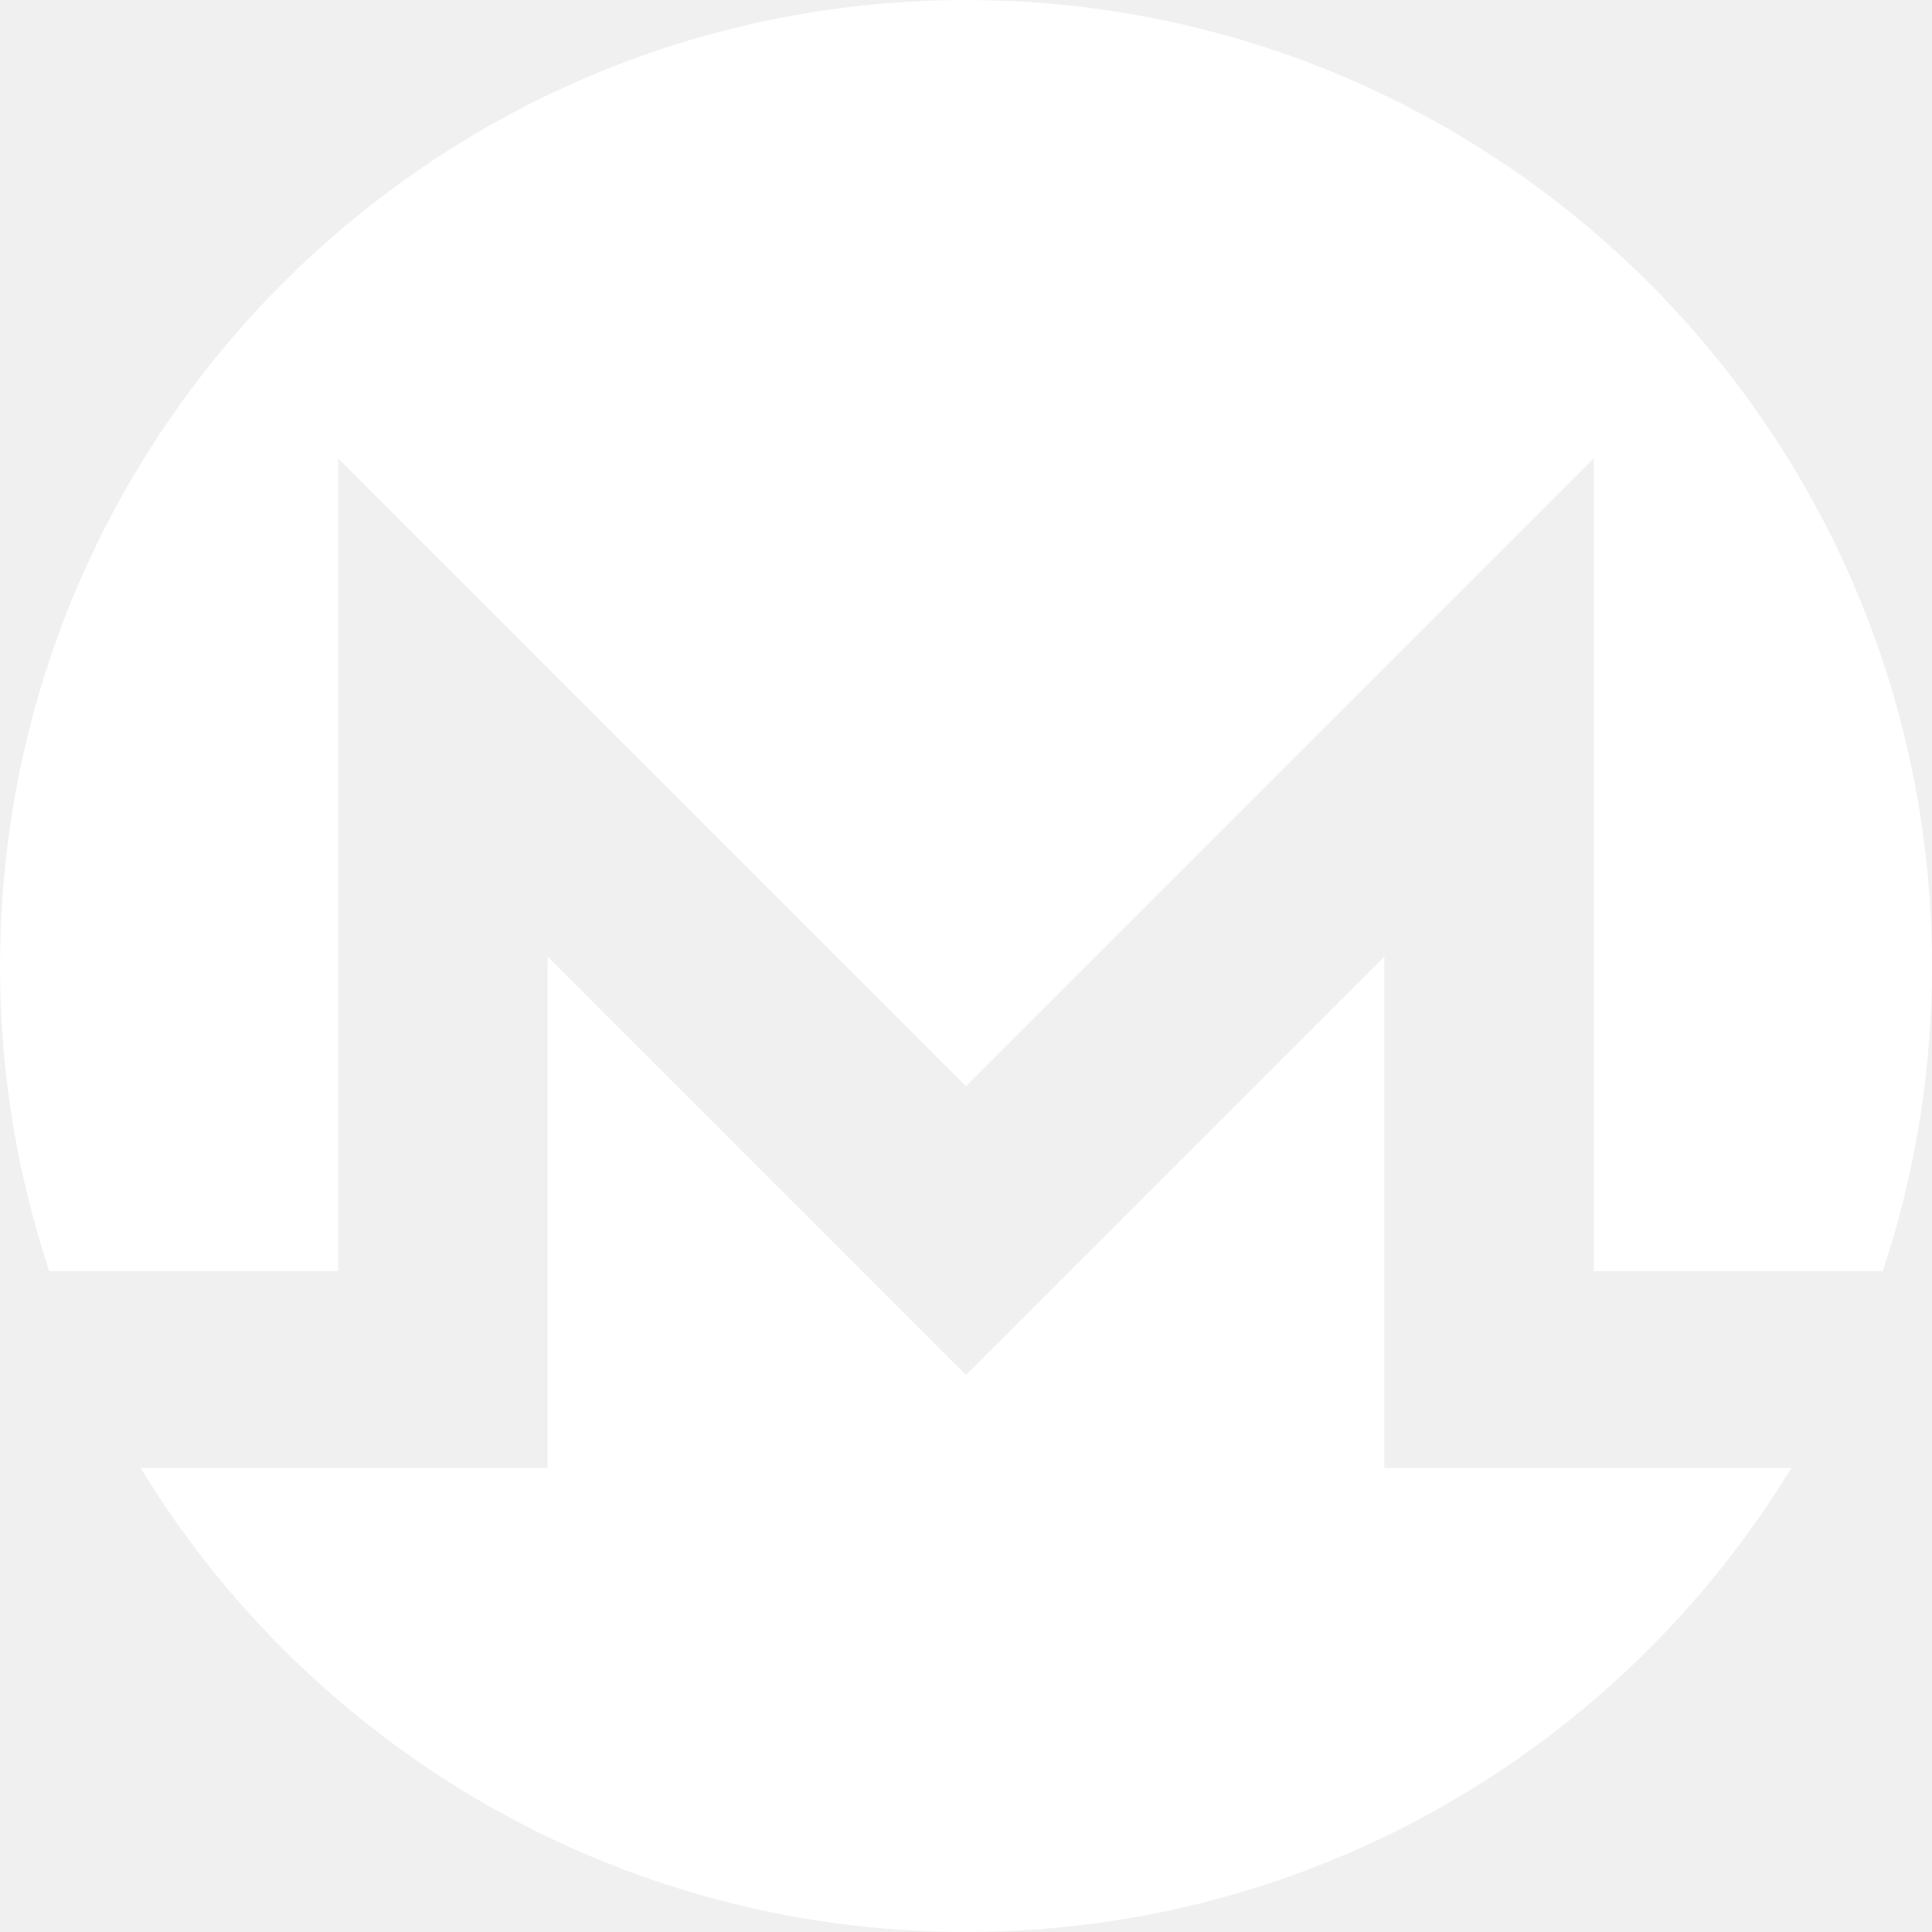
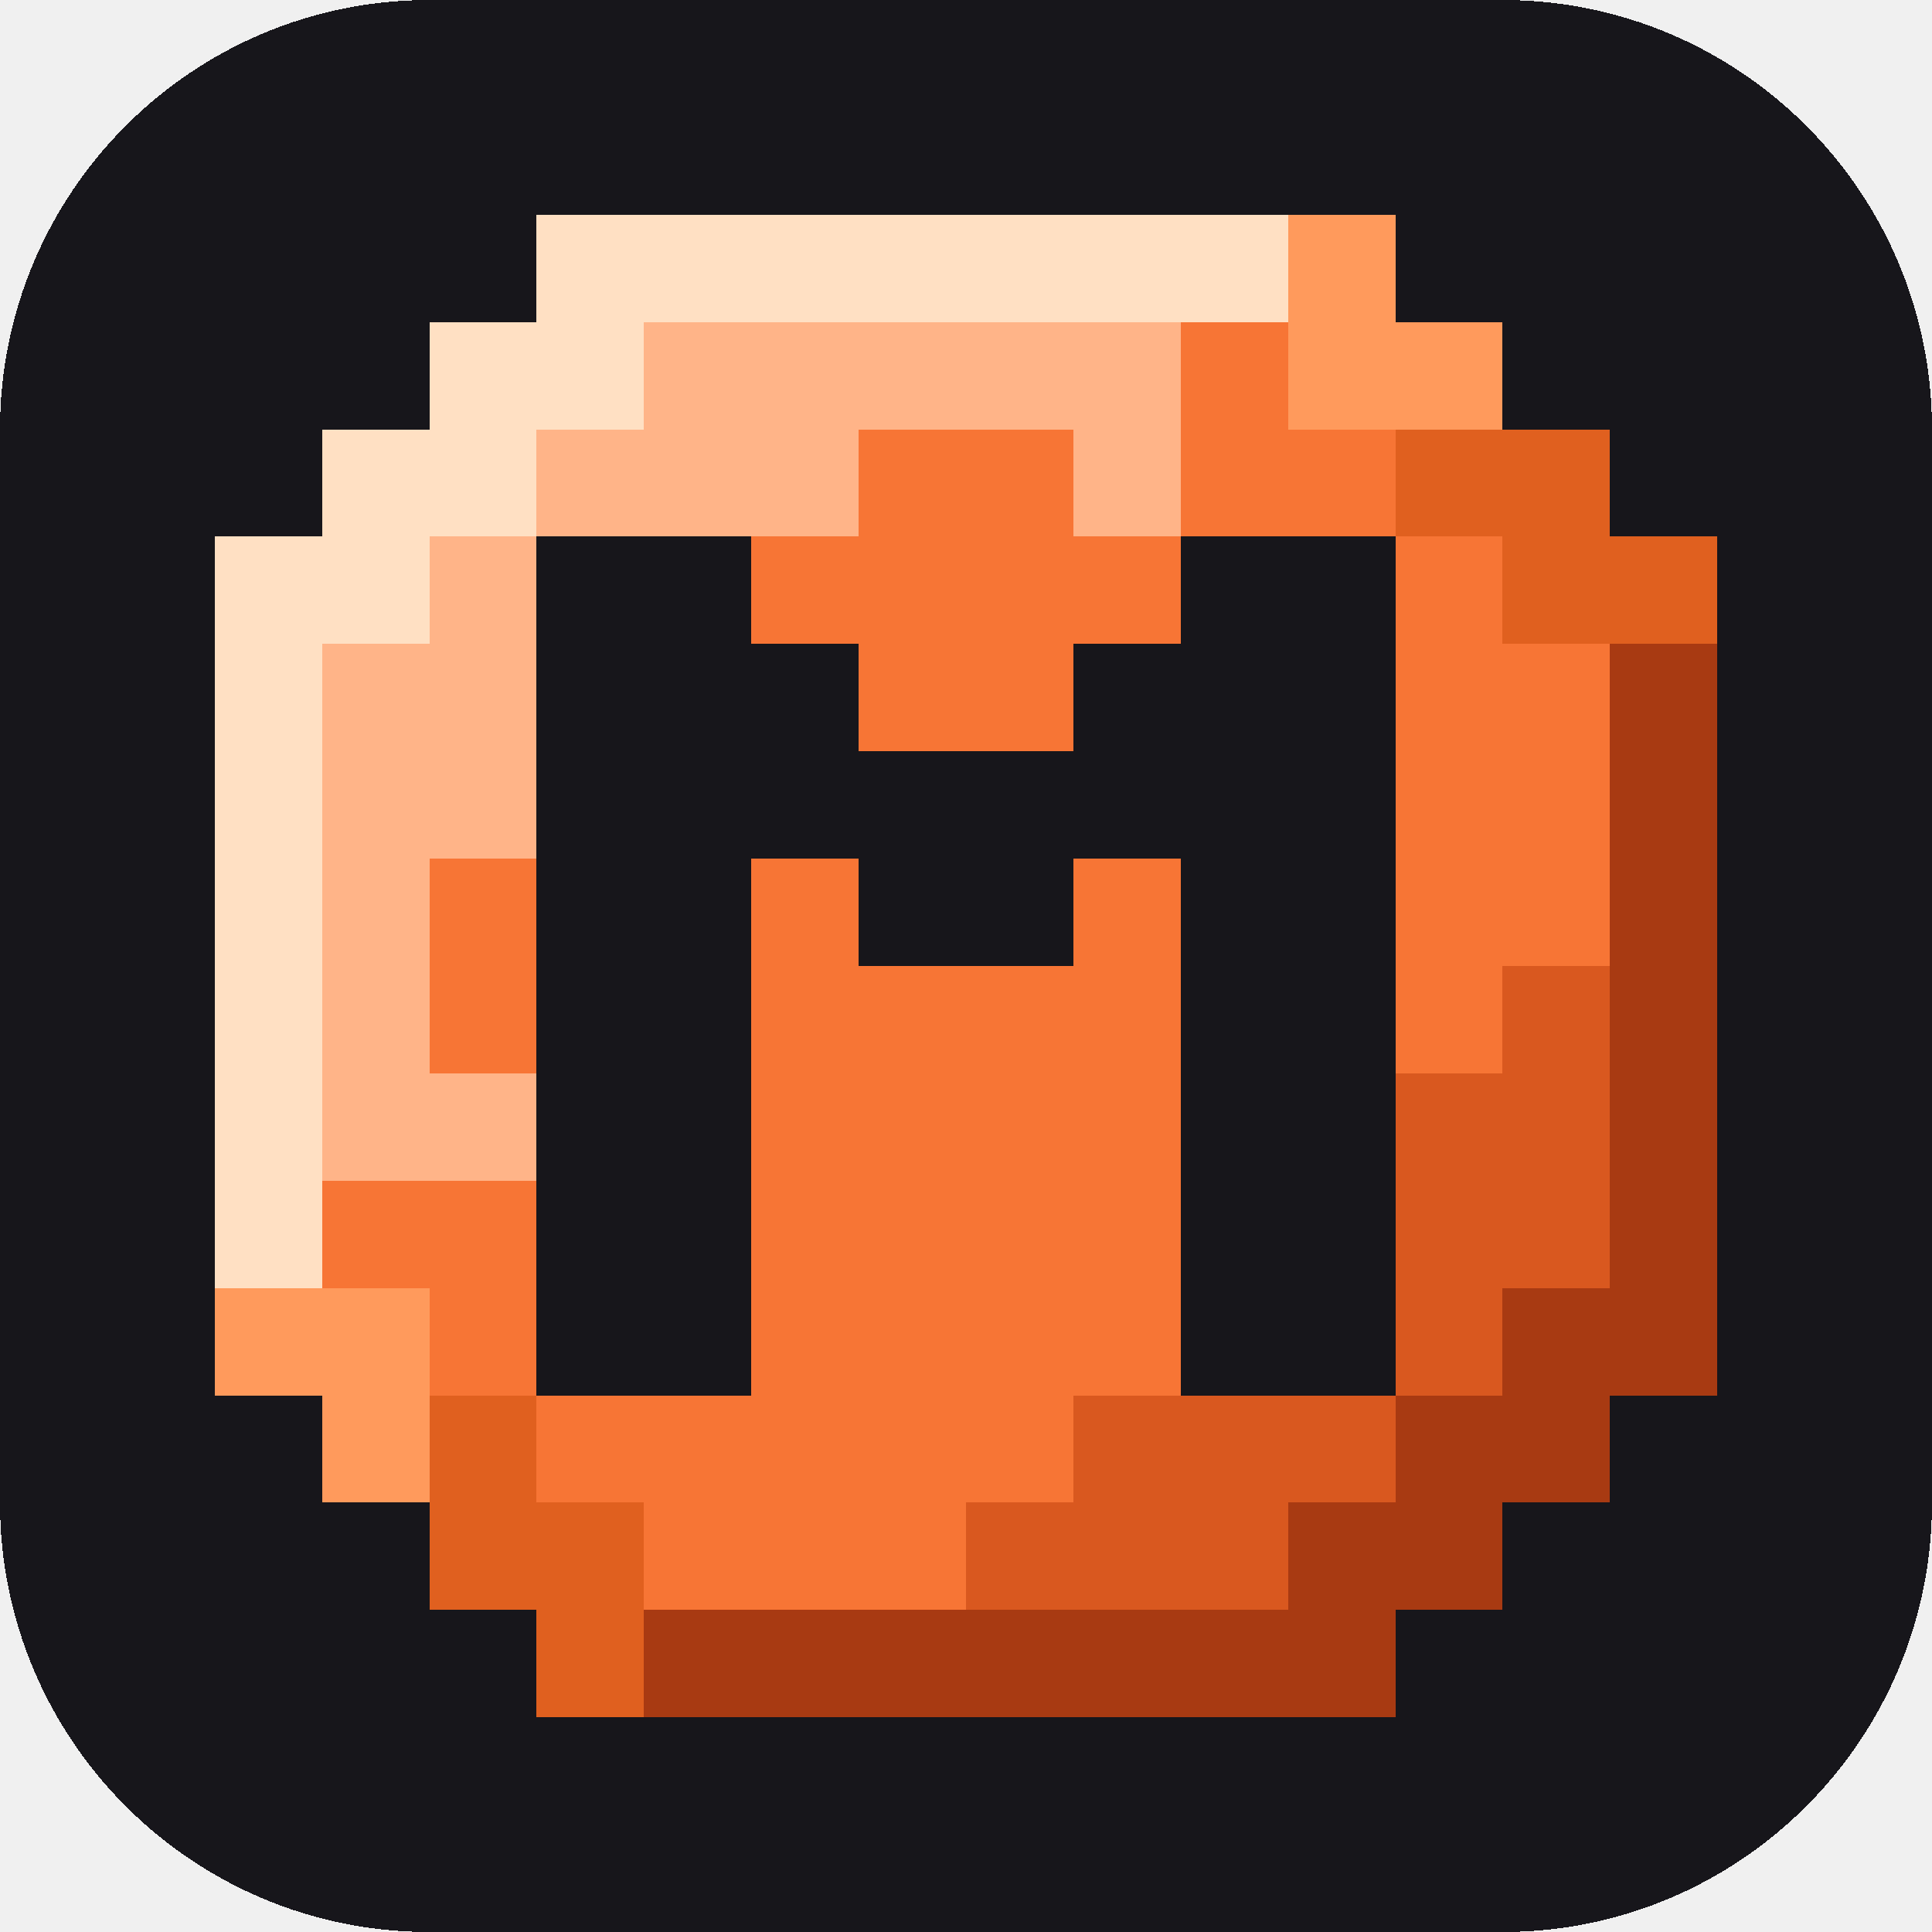
- <svg xmlns="http://www.w3.org/2000/svg" viewBox="32.5 32.5 4435 4435" width="64" height="64">
-   <path fill="#FFFFFF" d="M2249.97 32.61 C1025.55 32.61 32.58 1025.52 32.58 2249.97 32.58 2494.72 72.25 2730.14 145.52 2950.36 L808.67 2950.36 L808.67 1084.72 L2249.97 2526.05 3691.28 1084.72 L3691.28 2950.36 L4354.47 2950.36 C4427.75 2730.14 4467.42 2494.72 4467.42 2249.97 4467.42 1025.52 3474.45 32.61 2249.97 32.61" />
-   <path fill="#FFFFFF" d="M1918.55 2857.41 1289.55 2228.38 L1289.55 3402.30 L1049.08 3402.30 L808.64 3402.30 L355.20 3402.30 C744.45 4040.91 1447.48 4467.39 2249.94 4467.39 3052.37 4467.39 3755.47 4040.91 4144.69 3402.30 L3691.22 3402.30 L3261.16 3402.30 L3210.34 3402.30 L3210.34 2228.38 L2581.30 2857.41 2249.94 3188.77 1918.58 2857.41 Z" />
+ <svg xmlns="http://www.w3.org/2000/svg" viewBox="-32 -32 576 576" shape-rendering="crispEdges" role="img" aria-labelledby="title">
+   <rect x="-32" y="-32" width="576" height="576" rx="128" fill="#17161b" />
+   <rect x="128" y="32" width="32" height="32" fill="#ffe0c3" />
+   <rect x="160" y="32" width="32" height="32" fill="#ffe0c3" />
+   <rect x="192" y="32" width="32" height="32" fill="#ffe0c3" />
+   <rect x="224" y="32" width="32" height="32" fill="#ffe0c3" />
+   <rect x="256" y="32" width="32" height="32" fill="#ffe0c3" />
+   <rect x="288" y="32" width="32" height="32" fill="#ffe0c3" />
+   <rect x="320" y="32" width="32" height="32" fill="#ffe0c3" />
+   <rect x="352" y="32" width="32" height="32" fill="#ff9a5c" />
+   <rect x="96" y="64" width="32" height="32" fill="#ffe0c3" />
+   <rect x="128" y="64" width="32" height="32" fill="#ffe0c3" />
+   <rect x="160" y="64" width="32" height="32" fill="#ffb488" />
+   <rect x="192" y="64" width="32" height="32" fill="#ffb488" />
+   <rect x="224" y="64" width="32" height="32" fill="#ffb488" />
+   <rect x="256" y="64" width="32" height="32" fill="#ffb488" />
+   <rect x="288" y="64" width="32" height="32" fill="#ffb488" />
+   <rect x="320" y="64" width="32" height="32" fill="#f77535" />
+   <rect x="352" y="64" width="32" height="32" fill="#ff9a5c" />
+   <rect x="384" y="64" width="32" height="32" fill="#ff9a5c" />
+   <rect x="64" y="96" width="32" height="32" fill="#ffe0c3" />
+   <rect x="96" y="96" width="32" height="32" fill="#ffe0c3" />
+   <rect x="128" y="96" width="32" height="32" fill="#ffb488" />
+   <rect x="160" y="96" width="32" height="32" fill="#ffb488" />
+   <rect x="192" y="96" width="32" height="32" fill="#ffb488" />
+   <rect x="224" y="96" width="32" height="32" fill="#f77535" />
+   <rect x="256" y="96" width="32" height="32" fill="#f77535" />
+   <rect x="288" y="96" width="32" height="32" fill="#ffb488" />
+   <rect x="320" y="96" width="32" height="32" fill="#f77535" />
+   <rect x="352" y="96" width="32" height="32" fill="#f77535" />
+   <rect x="384" y="96" width="32" height="32" fill="#e0601f" />
+   <rect x="416" y="96" width="32" height="32" fill="#e0601f" />
+   <rect x="32" y="128" width="32" height="32" fill="#ffe0c3" />
+   <rect x="64" y="128" width="32" height="32" fill="#ffe0c3" />
+   <rect x="96" y="128" width="32" height="32" fill="#ffb488" />
+   <rect x="128" y="128" width="32" height="32" fill="#17161b" />
+   <rect x="160" y="128" width="32" height="32" fill="#17161b" />
+   <rect x="192" y="128" width="32" height="32" fill="#f77535" />
+   <rect x="224" y="128" width="32" height="32" fill="#f77535" />
+   <rect x="256" y="128" width="32" height="32" fill="#f77535" />
+   <rect x="288" y="128" width="32" height="32" fill="#f77535" />
+   <rect x="320" y="128" width="32" height="32" fill="#17161b" />
+   <rect x="352" y="128" width="32" height="32" fill="#17161b" />
+   <rect x="384" y="128" width="32" height="32" fill="#f77535" />
+   <rect x="416" y="128" width="32" height="32" fill="#e0601f" />
+   <rect x="448" y="128" width="32" height="32" fill="#e0601f" />
+   <rect x="32" y="160" width="32" height="32" fill="#ffe0c3" />
+   <rect x="64" y="160" width="32" height="32" fill="#ffb488" />
+   <rect x="96" y="160" width="32" height="32" fill="#ffb488" />
+   <rect x="128" y="160" width="32" height="32" fill="#17161b" />
+   <rect x="160" y="160" width="32" height="32" fill="#17161b" />
+   <rect x="192" y="160" width="32" height="32" fill="#17161b" />
+   <rect x="224" y="160" width="32" height="32" fill="#f77535" />
+   <rect x="256" y="160" width="32" height="32" fill="#f77535" />
+   <rect x="288" y="160" width="32" height="32" fill="#17161b" />
+   <rect x="320" y="160" width="32" height="32" fill="#17161b" />
+   <rect x="352" y="160" width="32" height="32" fill="#17161b" />
+   <rect x="384" y="160" width="32" height="32" fill="#f77535" />
+   <rect x="416" y="160" width="32" height="32" fill="#f77535" />
+   <rect x="448" y="160" width="32" height="32" fill="#a83a12" />
+   <rect x="32" y="192" width="32" height="32" fill="#ffe0c3" />
+   <rect x="64" y="192" width="32" height="32" fill="#ffb488" />
+   <rect x="96" y="192" width="32" height="32" fill="#ffb488" />
+   <rect x="128" y="192" width="32" height="32" fill="#17161b" />
+   <rect x="160" y="192" width="32" height="32" fill="#17161b" />
+   <rect x="192" y="192" width="32" height="32" fill="#17161b" />
+   <rect x="224" y="192" width="32" height="32" fill="#17161b" />
+   <rect x="256" y="192" width="32" height="32" fill="#17161b" />
+   <rect x="288" y="192" width="32" height="32" fill="#17161b" />
+   <rect x="320" y="192" width="32" height="32" fill="#17161b" />
+   <rect x="352" y="192" width="32" height="32" fill="#17161b" />
+   <rect x="384" y="192" width="32" height="32" fill="#f77535" />
+   <rect x="416" y="192" width="32" height="32" fill="#f77535" />
+   <rect x="448" y="192" width="32" height="32" fill="#a83a12" />
+   <rect x="32" y="224" width="32" height="32" fill="#ffe0c3" />
+   <rect x="64" y="224" width="32" height="32" fill="#ffb488" />
+   <rect x="96" y="224" width="32" height="32" fill="#f77535" />
+   <rect x="128" y="224" width="32" height="32" fill="#17161b" />
+   <rect x="160" y="224" width="32" height="32" fill="#17161b" />
+   <rect x="192" y="224" width="32" height="32" fill="#f77535" />
+   <rect x="224" y="224" width="32" height="32" fill="#17161b" />
+   <rect x="256" y="224" width="32" height="32" fill="#17161b" />
+   <rect x="288" y="224" width="32" height="32" fill="#f77535" />
+   <rect x="320" y="224" width="32" height="32" fill="#17161b" />
+   <rect x="352" y="224" width="32" height="32" fill="#17161b" />
+   <rect x="384" y="224" width="32" height="32" fill="#f77535" />
+   <rect x="416" y="224" width="32" height="32" fill="#f77535" />
+   <rect x="448" y="224" width="32" height="32" fill="#a83a12" />
+   <rect x="32" y="256" width="32" height="32" fill="#ffe0c3" />
+   <rect x="64" y="256" width="32" height="32" fill="#ffb488" />
+   <rect x="96" y="256" width="32" height="32" fill="#f77535" />
+   <rect x="128" y="256" width="32" height="32" fill="#17161b" />
+   <rect x="160" y="256" width="32" height="32" fill="#17161b" />
+   <rect x="192" y="256" width="32" height="32" fill="#f77535" />
+   <rect x="224" y="256" width="32" height="32" fill="#f77535" />
+   <rect x="256" y="256" width="32" height="32" fill="#f77535" />
+   <rect x="288" y="256" width="32" height="32" fill="#f77535" />
+   <rect x="320" y="256" width="32" height="32" fill="#17161b" />
+   <rect x="352" y="256" width="32" height="32" fill="#17161b" />
+   <rect x="384" y="256" width="32" height="32" fill="#f77535" />
+   <rect x="416" y="256" width="32" height="32" fill="#d9581f" />
+   <rect x="448" y="256" width="32" height="32" fill="#a83a12" />
+   <rect x="32" y="288" width="32" height="32" fill="#ffe0c3" />
+   <rect x="64" y="288" width="32" height="32" fill="#ffb488" />
+   <rect x="96" y="288" width="32" height="32" fill="#ffb488" />
+   <rect x="128" y="288" width="32" height="32" fill="#17161b" />
+   <rect x="160" y="288" width="32" height="32" fill="#17161b" />
+   <rect x="192" y="288" width="32" height="32" fill="#f77535" />
+   <rect x="224" y="288" width="32" height="32" fill="#f77535" />
+   <rect x="256" y="288" width="32" height="32" fill="#f77535" />
+   <rect x="288" y="288" width="32" height="32" fill="#f77535" />
+   <rect x="320" y="288" width="32" height="32" fill="#17161b" />
+   <rect x="352" y="288" width="32" height="32" fill="#17161b" />
+   <rect x="384" y="288" width="32" height="32" fill="#d9581f" />
+   <rect x="416" y="288" width="32" height="32" fill="#d9581f" />
+   <rect x="448" y="288" width="32" height="32" fill="#a83a12" />
+   <rect x="32" y="320" width="32" height="32" fill="#ffe0c3" />
+   <rect x="64" y="320" width="32" height="32" fill="#f77535" />
+   <rect x="96" y="320" width="32" height="32" fill="#f77535" />
+   <rect x="128" y="320" width="32" height="32" fill="#17161b" />
+   <rect x="160" y="320" width="32" height="32" fill="#17161b" />
+   <rect x="192" y="320" width="32" height="32" fill="#f77535" />
+   <rect x="224" y="320" width="32" height="32" fill="#f77535" />
+   <rect x="256" y="320" width="32" height="32" fill="#f77535" />
+   <rect x="288" y="320" width="32" height="32" fill="#f77535" />
+   <rect x="320" y="320" width="32" height="32" fill="#17161b" />
+   <rect x="352" y="320" width="32" height="32" fill="#17161b" />
+   <rect x="384" y="320" width="32" height="32" fill="#d9581f" />
+   <rect x="416" y="320" width="32" height="32" fill="#d9581f" />
+   <rect x="448" y="320" width="32" height="32" fill="#a83a12" />
+   <rect x="32" y="352" width="32" height="32" fill="#ff9a5c" />
+   <rect x="64" y="352" width="32" height="32" fill="#ff9a5c" />
+   <rect x="96" y="352" width="32" height="32" fill="#f77535" />
+   <rect x="128" y="352" width="32" height="32" fill="#17161b" />
+   <rect x="160" y="352" width="32" height="32" fill="#17161b" />
+   <rect x="192" y="352" width="32" height="32" fill="#f77535" />
+   <rect x="224" y="352" width="32" height="32" fill="#f77535" />
+   <rect x="256" y="352" width="32" height="32" fill="#f77535" />
+   <rect x="288" y="352" width="32" height="32" fill="#f77535" />
+   <rect x="320" y="352" width="32" height="32" fill="#17161b" />
+   <rect x="352" y="352" width="32" height="32" fill="#17161b" />
+   <rect x="384" y="352" width="32" height="32" fill="#d9581f" />
+   <rect x="416" y="352" width="32" height="32" fill="#a83a12" />
+   <rect x="448" y="352" width="32" height="32" fill="#a83a12" />
+   <rect x="64" y="384" width="32" height="32" fill="#ff9a5c" />
+   <rect x="96" y="384" width="32" height="32" fill="#e0601f" />
+   <rect x="128" y="384" width="32" height="32" fill="#f77535" />
+   <rect x="160" y="384" width="32" height="32" fill="#f77535" />
+   <rect x="192" y="384" width="32" height="32" fill="#f77535" />
+   <rect x="224" y="384" width="32" height="32" fill="#f77535" />
+   <rect x="256" y="384" width="32" height="32" fill="#f77535" />
+   <rect x="288" y="384" width="32" height="32" fill="#d9581f" />
+   <rect x="320" y="384" width="32" height="32" fill="#d9581f" />
+   <rect x="352" y="384" width="32" height="32" fill="#d9581f" />
+   <rect x="384" y="384" width="32" height="32" fill="#a83a12" />
+   <rect x="416" y="384" width="32" height="32" fill="#a83a12" />
+   <rect x="96" y="416" width="32" height="32" fill="#e0601f" />
+   <rect x="128" y="416" width="32" height="32" fill="#e0601f" />
+   <rect x="160" y="416" width="32" height="32" fill="#f77535" />
+   <rect x="192" y="416" width="32" height="32" fill="#f77535" />
+   <rect x="224" y="416" width="32" height="32" fill="#f77535" />
+   <rect x="256" y="416" width="32" height="32" fill="#d9581f" />
+   <rect x="288" y="416" width="32" height="32" fill="#d9581f" />
+   <rect x="320" y="416" width="32" height="32" fill="#d9581f" />
+   <rect x="352" y="416" width="32" height="32" fill="#a83a12" />
+   <rect x="384" y="416" width="32" height="32" fill="#a83a12" />
+   <rect x="128" y="448" width="32" height="32" fill="#e0601f" />
+   <rect x="160" y="448" width="32" height="32" fill="#a83a12" />
+   <rect x="192" y="448" width="32" height="32" fill="#a83a12" />
+   <rect x="224" y="448" width="32" height="32" fill="#a83a12" />
+   <rect x="256" y="448" width="32" height="32" fill="#a83a12" />
+   <rect x="288" y="448" width="32" height="32" fill="#a83a12" />
+   <rect x="320" y="448" width="32" height="32" fill="#a83a12" />
+   <rect x="352" y="448" width="32" height="32" fill="#a83a12" />
</svg>
